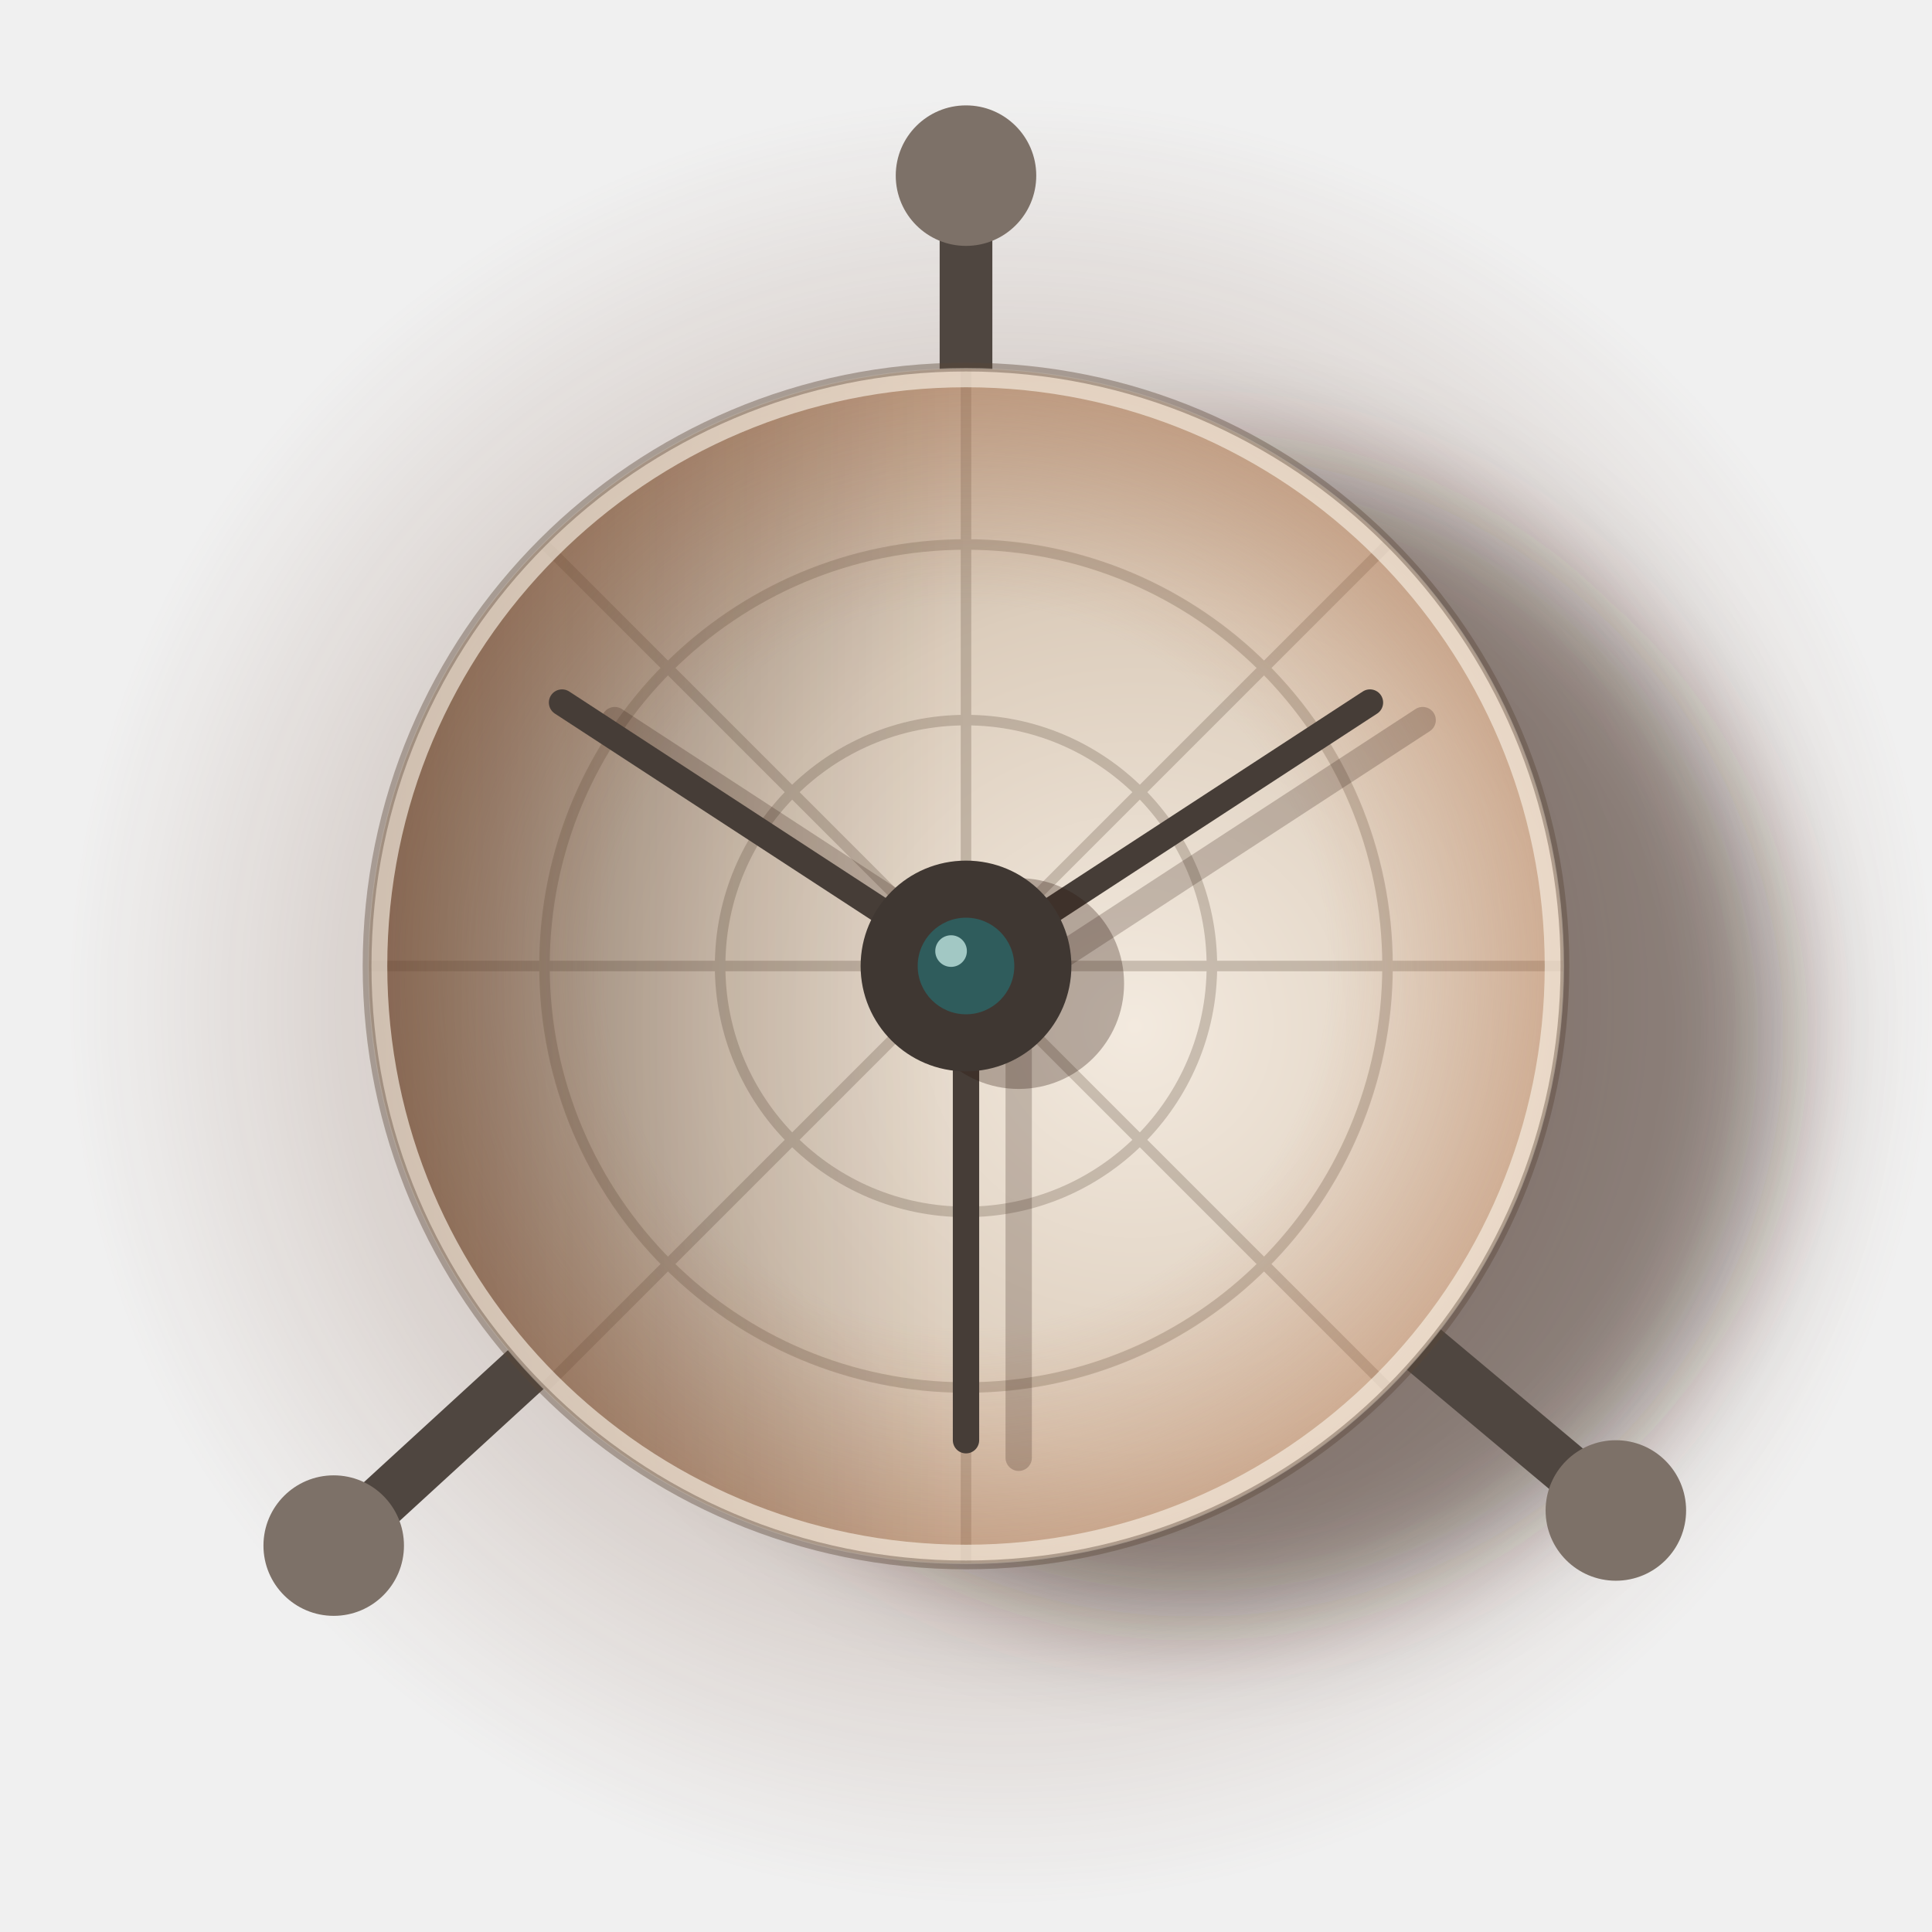
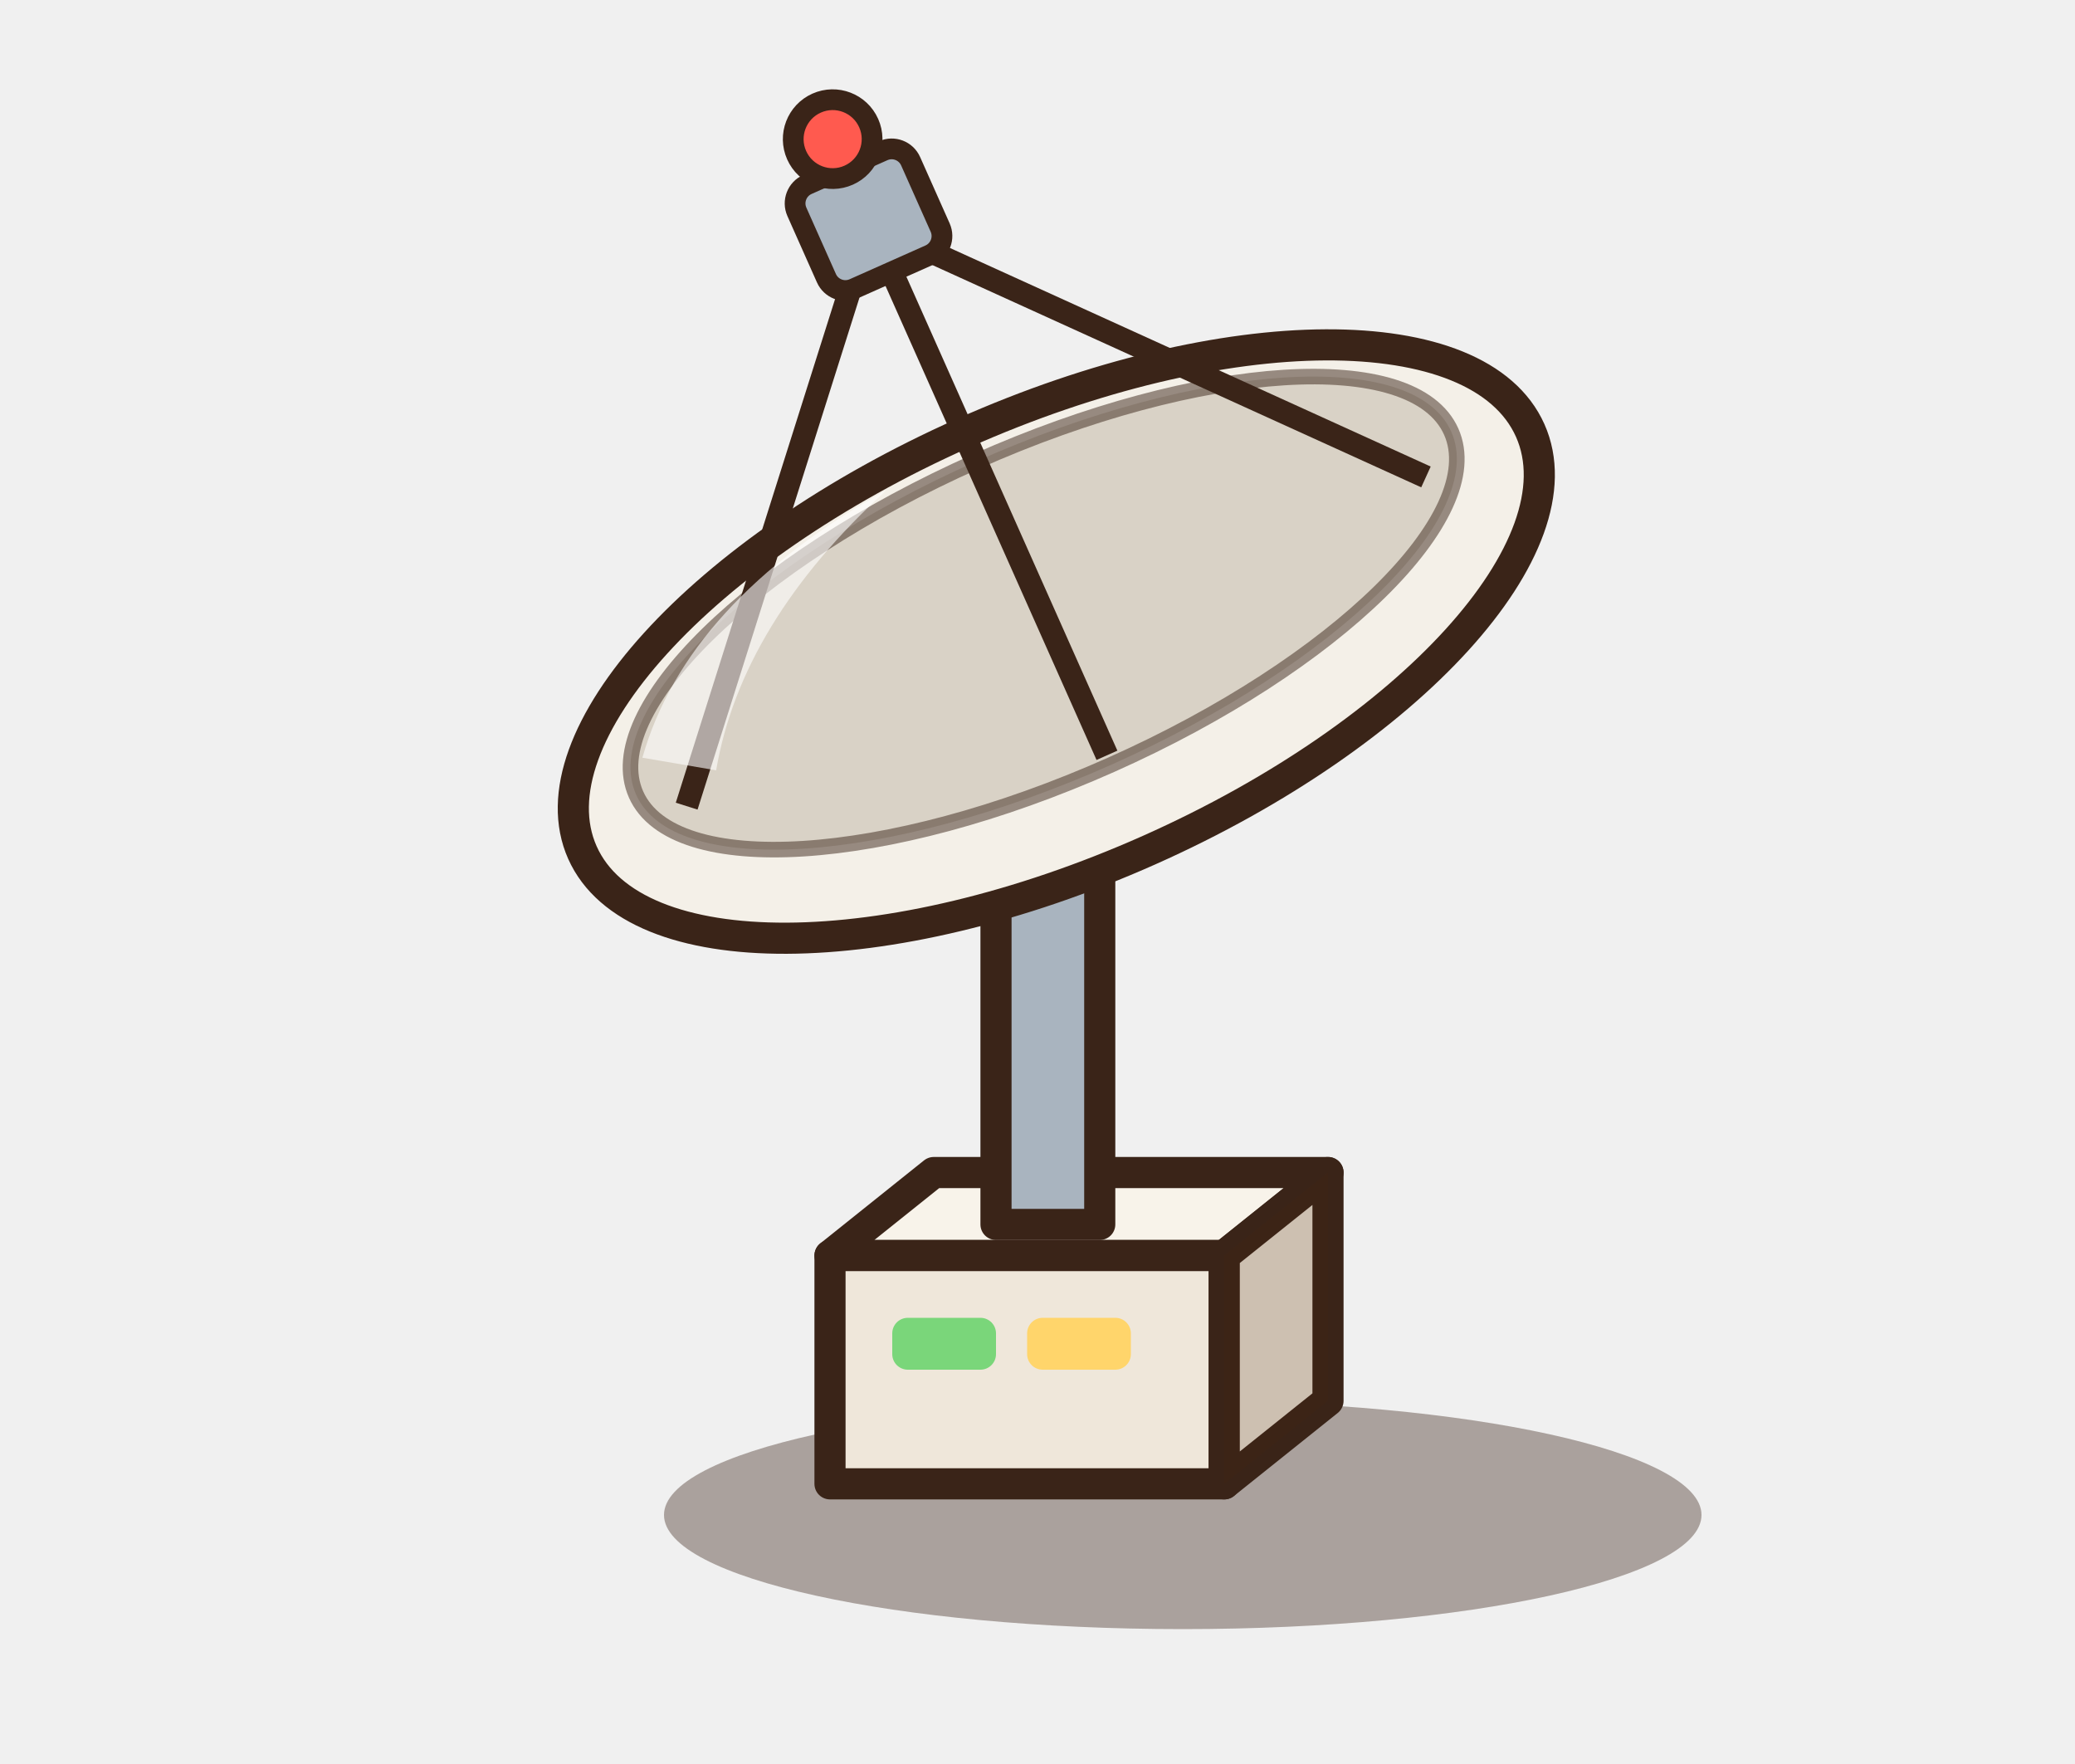
- <svg xmlns="http://www.w3.org/2000/svg" width="220" height="220" viewBox="0 0 220 220">
-   <defs>
-     <filter id="blur" x="-30%" y="-30%" width="160%" height="160%">
-       <feGaussianBlur stdDeviation="6" />
-     </filter>
-     <radialGradient id="apron">
-       <stop offset="0" stop-color="#5b3523" stop-opacity="0.42" />
-       <stop offset="0.6" stop-color="#6e4530" stop-opacity="0.22" />
-       <stop offset="1" stop-color="#7c5038" stop-opacity="0" />
-     </radialGradient>
-     <radialGradient id="dish" cx="64%" cy="55%" r="78%">
-       <stop offset="0" stop-color="#f3eadf" />
-       <stop offset="0.45" stop-color="#dccdbc" />
-       <stop offset="1" stop-color="#9d8875" />
-     </radialGradient>
-     <linearGradient id="westShade" x1="0" y1="0" x2="1" y2="0">
-       <stop offset="0" stop-color="#2a140b" stop-opacity="0.34" />
-       <stop offset="0.5" stop-color="#2a140b" stop-opacity="0" />
-     </linearGradient>
-     <radialGradient id="dust">
-       <stop offset="0.6" stop-color="#b9774f" stop-opacity="0" />
-       <stop offset="1" stop-color="#b9774f" stop-opacity="0.4" />
-     </radialGradient>
-   </defs>
-   <ellipse cx="114" cy="114" rx="106" ry="104" fill="url(#apron)" />
-   <ellipse cx="136" cy="118" rx="67" ry="66" fill="#2a140b" opacity="0.46" filter="url(#blur)" />
-   <g stroke="#4f4640" stroke-width="6" stroke-linecap="round">
-     <line x1="110" y1="110" x2="38" y2="176" />
-     <line x1="110" y1="110" x2="184" y2="172" />
-     <line x1="110" y1="110" x2="110" y2="20" />
+ <svg xmlns="http://www.w3.org/2000/svg" width="400" height="340" viewBox="0 0 200 170">
+   <defs />
+   <ellipse cx="114" cy="146" rx="50" ry="11" fill="rgba(40,15,5,0.35)" />
+   <polygon points="80,121 118,121 128,113 90,113" fill="#f8f3ea" stroke="#3a2418" stroke-width="3" stroke-linejoin="round" stroke-linecap="round" />
+   <rect x="80" y="121" width="38" height="22" fill="#efe7da" stroke="#3a2418" stroke-width="3" stroke-linejoin="round" stroke-linecap="round" />
+   <polygon points="118,121 128,113 128,135 118,143" fill="#efe7da" stroke="#3a2418" stroke-width="3" stroke-linejoin="round" stroke-linecap="round" />
+   <polygon points="118,121 128,113 128,135 118,143" fill="rgba(70,35,15,0.2)" />
+   <rect x="86" y="127" width="10" height="5" rx="1.5" fill="#7ad67a" />
+   <rect x="99" y="127" width="10" height="5" rx="1.5" fill="#ffd56b" />
+   <rect x="96" y="68" width="10" height="50" fill="#a9b4bf" stroke="#3a2418" stroke-width="3" stroke-linejoin="round" stroke-linecap="round" />
+   <g transform="rotate(-24 101 60)">
+     <ellipse cx="101" cy="62" rx="50" ry="22" fill="#f4f0e8" stroke="#3a2418" stroke-width="3" stroke-linejoin="round" stroke-linecap="round" />
+     <ellipse cx="101" cy="59" rx="43" ry="16" fill="#d9d2c6" />
+     <ellipse cx="101" cy="59" rx="43" ry="16" fill="none" stroke="#3a2418" stroke-width="1.5" opacity="0.5" />
+     <path d="M62 62 L101 18 M140 62 L101 18 M101 74 L101 18" stroke="#3a2418" stroke-width="2.2" fill="none" />
+     <rect x="95" y="12" width="12" height="11" rx="2" fill="#a9b4bf" stroke="#3a2418" stroke-width="2" stroke-linejoin="round" />
+     <circle cx="101" cy="9" r="3.8" fill="#ff5a4f" stroke="#3a2418" stroke-width="2" stroke-linejoin="round" />
+     <path d="M60 56 Q70 44 92 42 Q74 48 66 60 Z" fill="#fff" opacity="0.6" />
  </g>
-   <g fill="#7d7168">
-     <circle cx="38" cy="176" r="8" />
-     <circle cx="184" cy="172" r="8" />
-     <circle cx="110" cy="20" r="8" />
-   </g>
-   <circle cx="110" cy="110" r="68" fill="url(#dish)" />
-   <g fill="none" stroke="#6d5a4b" stroke-width="1.2" opacity="0.3">
-     <circle cx="110" cy="110" r="48" />
-     <circle cx="110" cy="110" r="28" />
-     <line x1="110" y1="42" x2="110" y2="178" />
-     <line x1="42" y1="110" x2="178" y2="110" />
-     <line x1="62" y1="62" x2="158" y2="158" />
-     <line x1="158" y1="62" x2="62" y2="158" />
-   </g>
-   <circle cx="110" cy="110" r="68" fill="url(#dust)" />
-   <circle cx="110" cy="110" r="68" fill="url(#westShade)" />
-   <circle cx="110" cy="110" r="67" fill="none" stroke="#f7efe4" stroke-width="2.2" opacity="0.65" />
-   <circle cx="110" cy="110" r="68.2" fill="none" stroke="#5a4638" stroke-width="1" opacity="0.4" />
-   <g stroke="#2a140b" stroke-width="3" stroke-linecap="round" opacity="0.22" transform="translate(6 2)">
-     <line x1="64" y1="80" x2="110" y2="110" />
-     <line x1="156" y1="80" x2="110" y2="110" />
-     <line x1="110" y1="164" x2="110" y2="110" />
-   </g>
-   <g stroke="#463d37" stroke-width="3" stroke-linecap="round">
-     <line x1="64" y1="80" x2="110" y2="110" />
-     <line x1="156" y1="80" x2="110" y2="110" />
-     <line x1="110" y1="164" x2="110" y2="110" />
-   </g>
-   <circle cx="116" cy="112" r="12" fill="#2a140b" opacity="0.3" />
-   <circle cx="110" cy="110" r="12" fill="#3f3732" />
-   <circle cx="110" cy="110" r="5.5" fill="#2f5c5c" />
-   <circle cx="108.3" cy="108.3" r="1.8" fill="#bfe3df" opacity="0.8" />
</svg>
